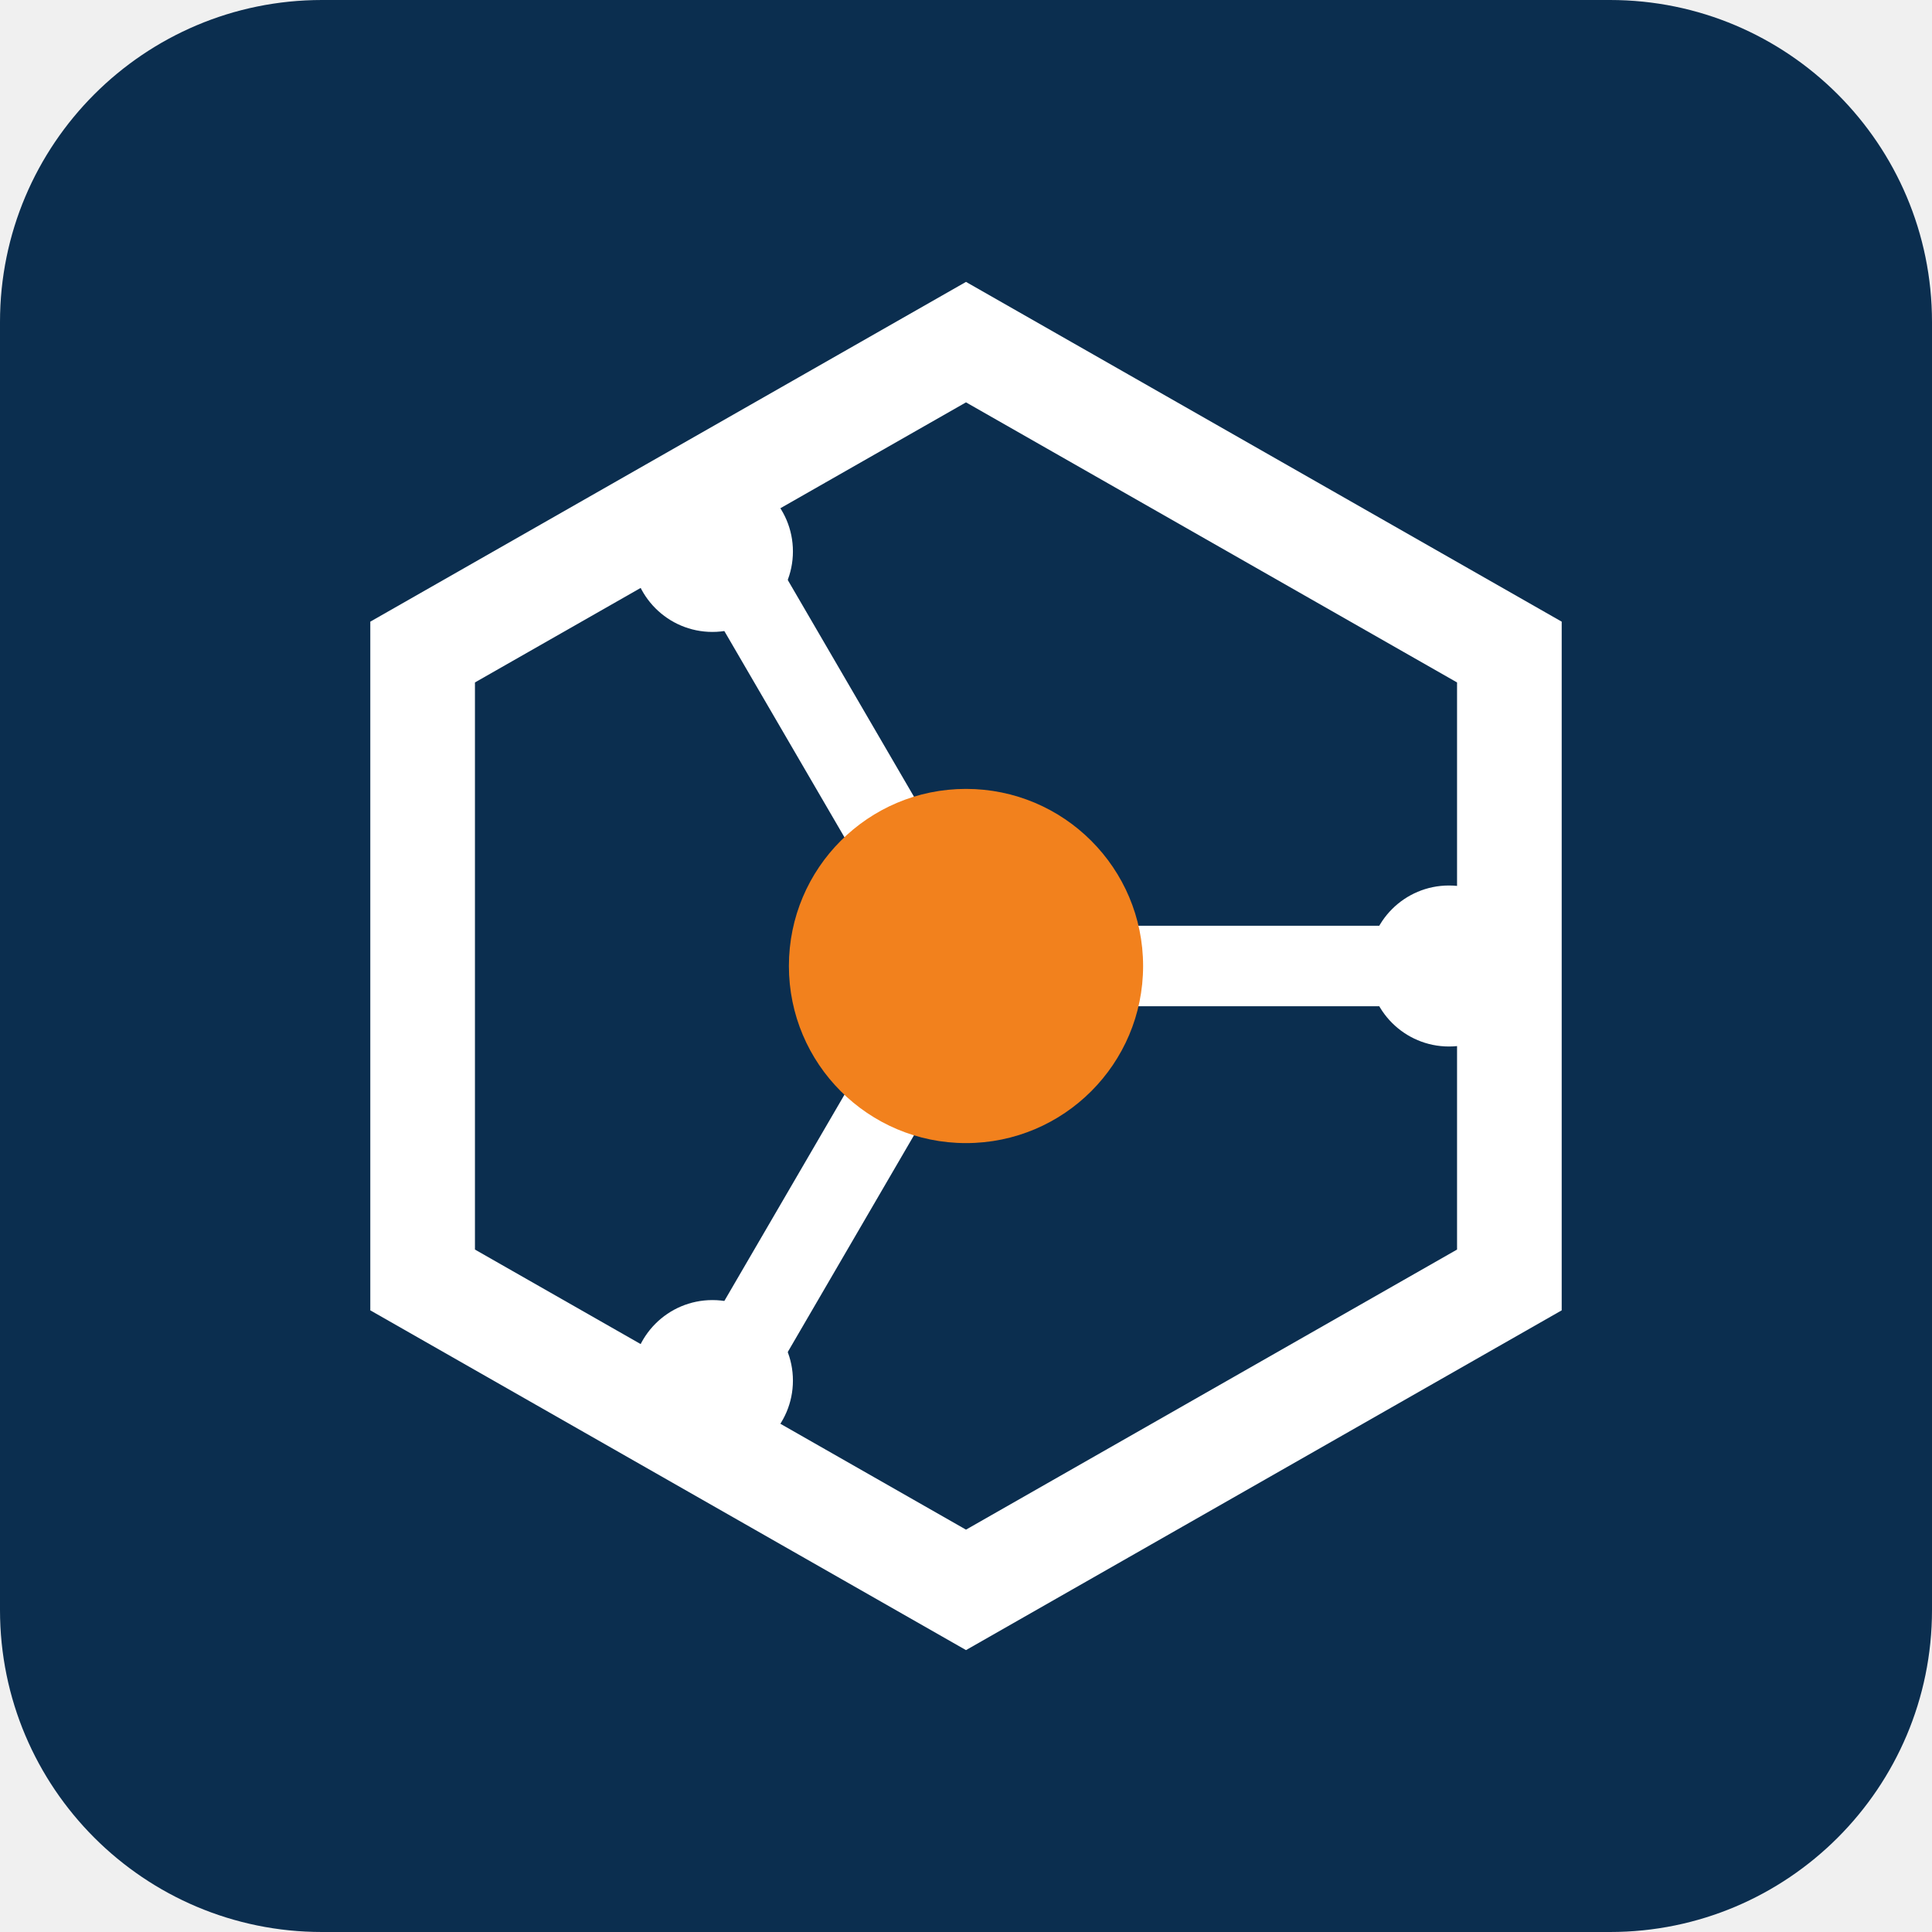
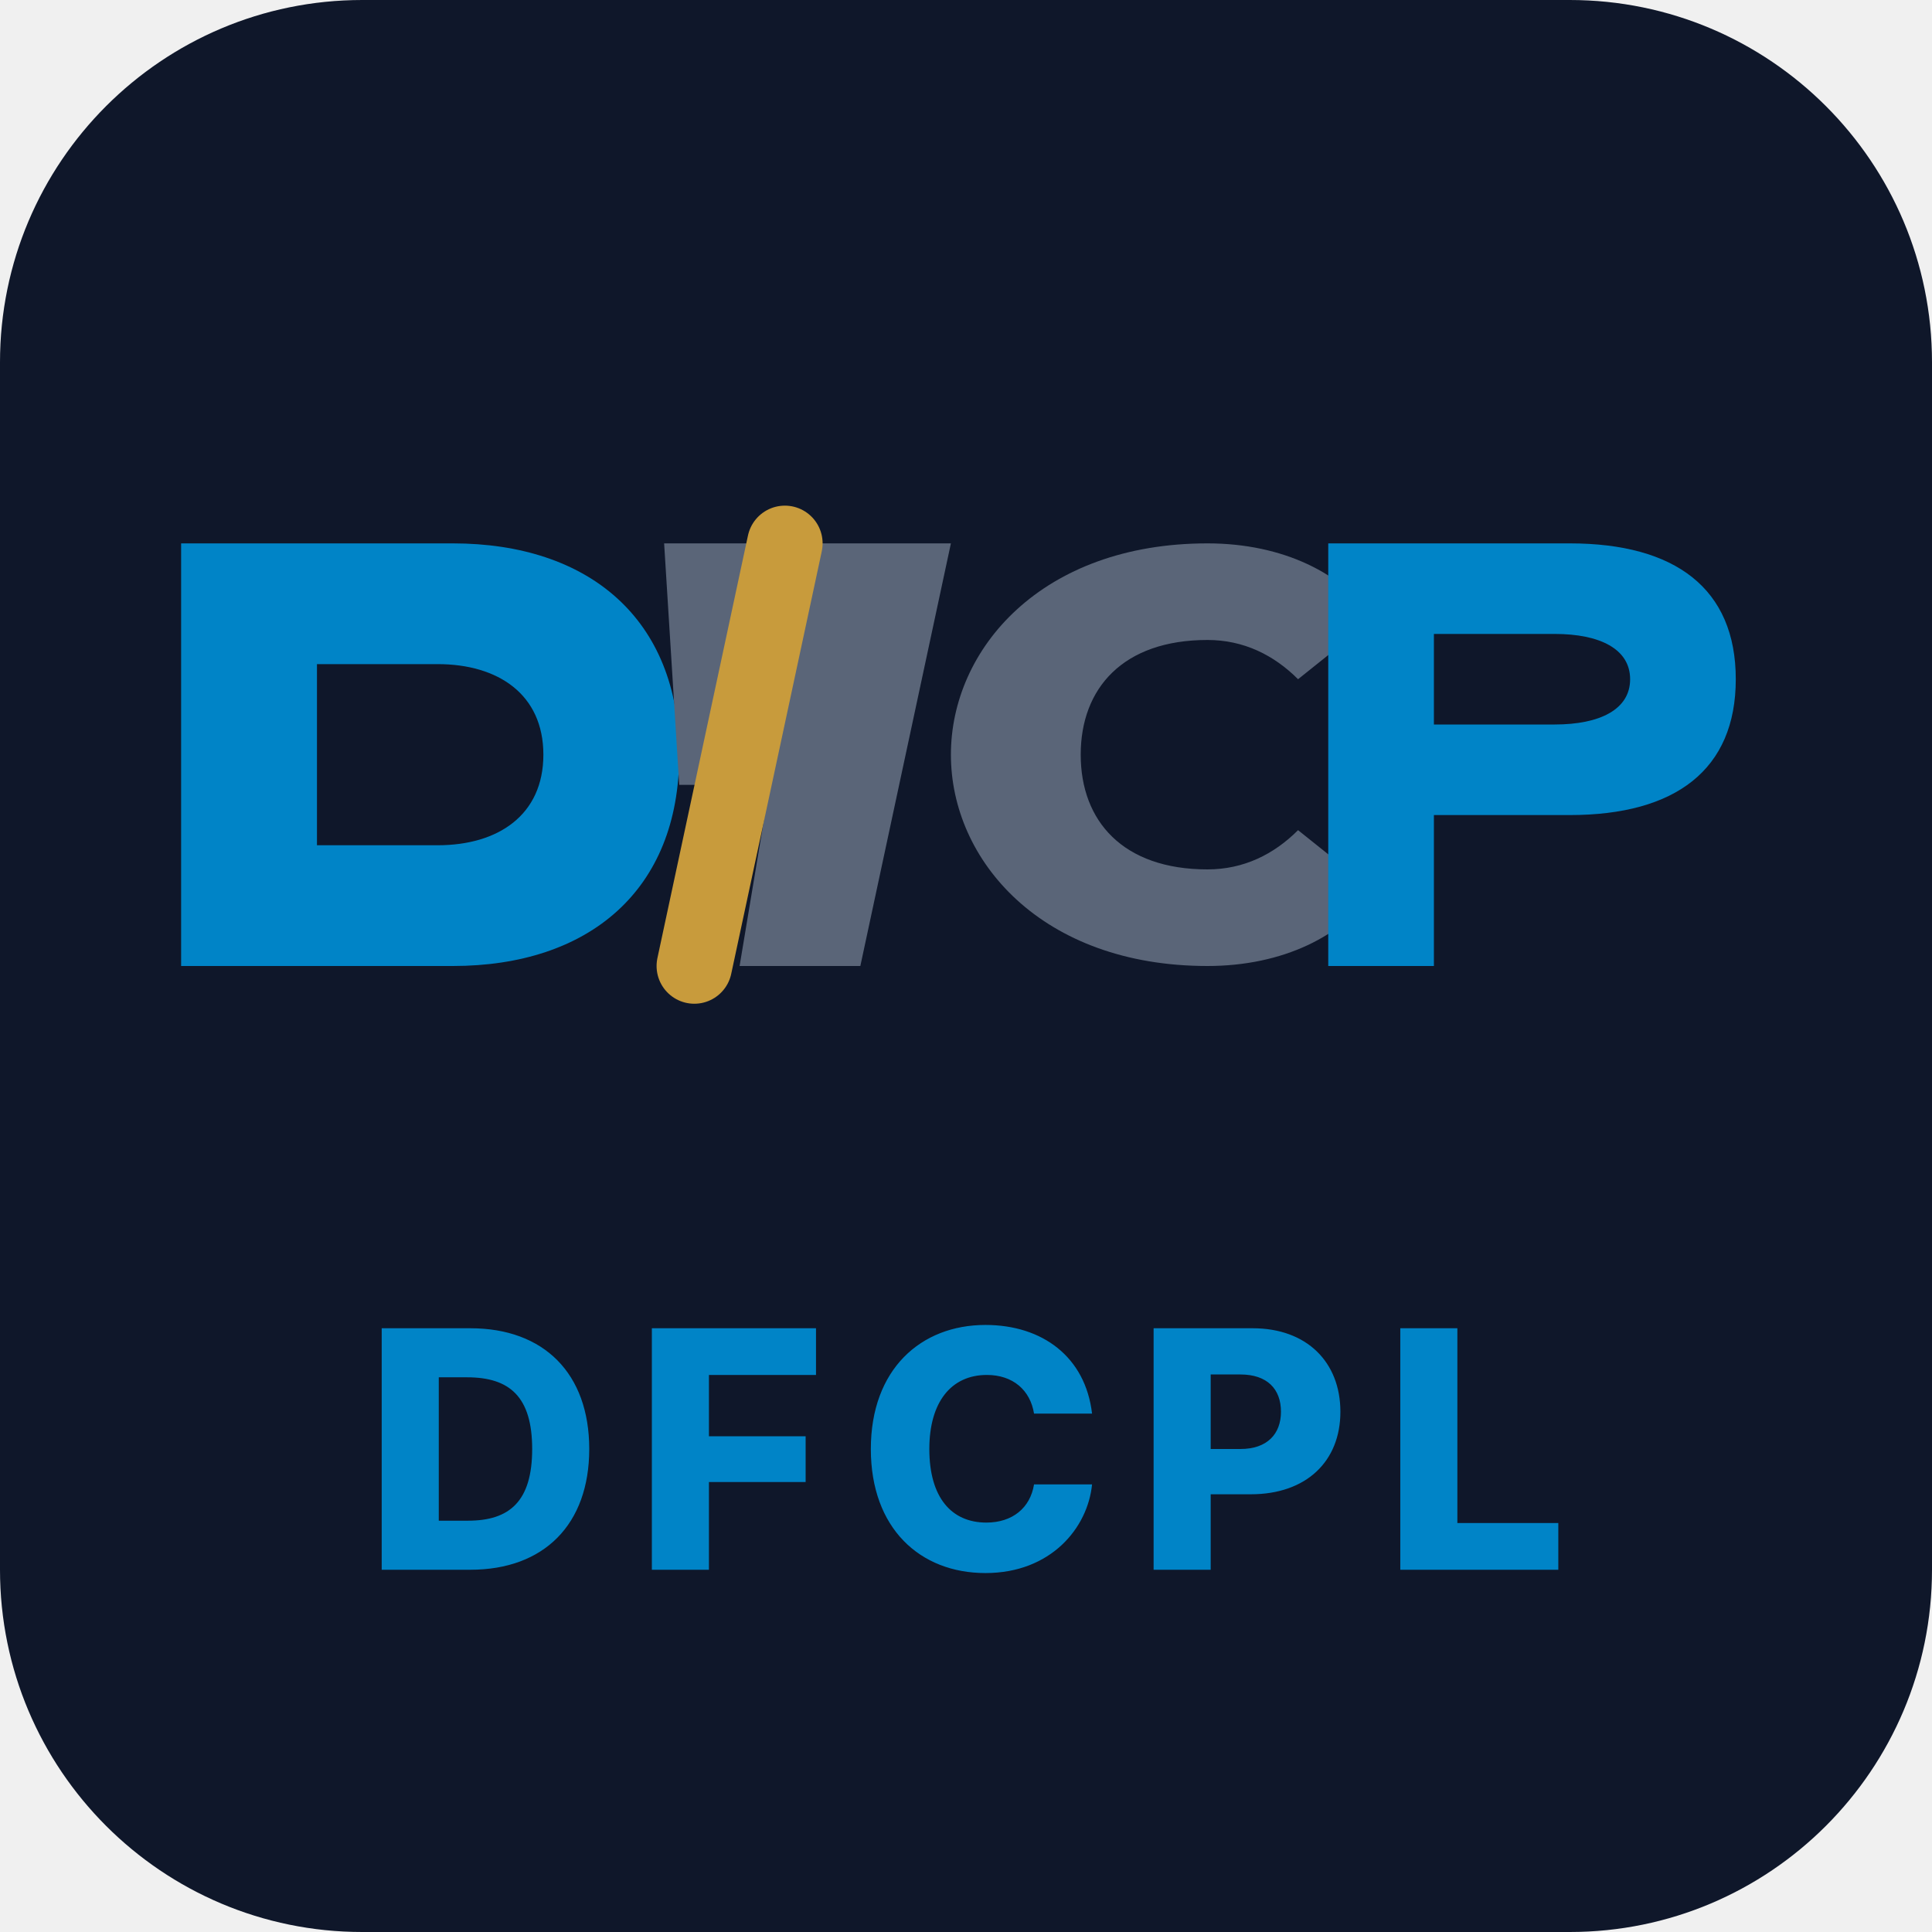
- <svg xmlns="http://www.w3.org/2000/svg" viewBox="0 0 48 48">
-   <rect width="48" height="48" rx="8" fill="#0B2E4F" />
-   <path d="M24 8.5 37.5 16.2v15.6L24 39.5 10.5 31.8V16.2L24 8.5Z" fill="none" stroke="#FFFFFF" stroke-width="2.6" />
-   <line x1="24" y1="24" x2="34.5" y2="24" stroke="#FFFFFF" stroke-width="2" />
-   <line x1="24" y1="24" x2="18.7" y2="33.1" stroke="#FFFFFF" stroke-width="2" />
-   <line x1="24" y1="24" x2="18.7" y2="14.9" stroke="#FFFFFF" stroke-width="2" />
-   <circle cx="24" cy="24" r="4.4" fill="#F2811D" />
-   <circle cx="36" cy="24" r="2" fill="#FFFFFF" />
-   <circle cx="17.7" cy="34.3" r="2" fill="#FFFFFF" />
-   <circle cx="17.7" cy="13.7" r="2" fill="#FFFFFF" />
+ <svg xmlns="http://www.w3.org/2000/svg" viewBox="0 0 64 64">
+   <rect width="64" height="64" rx="12" fill="#0F172A" />
+   <g transform="translate(4, 14)">
+     <path d="M 2,4 H 11 C 15.5,4 18.5,6.5 18.5,11 C 18.5,15.5 15.5,18 11,18 H 2 Z M 6.5,8 V 14 H 10.5 C 12.5,14 14,13 14,11 C 14,9 12.5,8 10.5,8 Z" fill="#0084C7" />
+     <path d="M 18,4 H 27.5 L 24.5,18 H 20.5 L 21.5,12 H 18.5 Z" fill="#5A6578" />
+     <line x1="22" y1="4" x2="19" y2="18" stroke="#C89B3C" stroke-width="2.5" stroke-linecap="round" />
+     <path d="M 36,4 C 30.5,4 27.5,7.5 27.5,11 C 27.5,14.5 30.5,18 36,18 C 38.5,18 40.5,17 41.5,15.5 L 39,13.5 C 38.2,14.3 37.2,14.8 36,14.8 C 33.2,14.8 31.8,13.2 31.8,11 C 31.8,8.8 33.2,7.2 36,7.2 C 37.2,7.2 38.2,7.7 39,8.5 L 41.5,6.5 C 40.5,5 38.5,4 36,4 Z" fill="#5A6578" />
+     <path d="M 40,4 H 48 C 51.5,4 53.5,5.5 53.5,8.5 C 53.5,11.5 51.5,13 48,13 H 43.5 V 18 H 40 Z M 43.5,7 V 10 H 47.5 C 49,10 50,9.5 50,8.5 C 50,7.5 49,7 47.5,7 Z" fill="#0084C7" />
+   </g>
+   <text x="32" y="52" font-family="'Barlow', 'Inter', sans-serif" font-weight="800" font-size="11" fill="#0084C7" text-anchor="middle" letter-spacing="1">DFCPL</text>
</svg>
